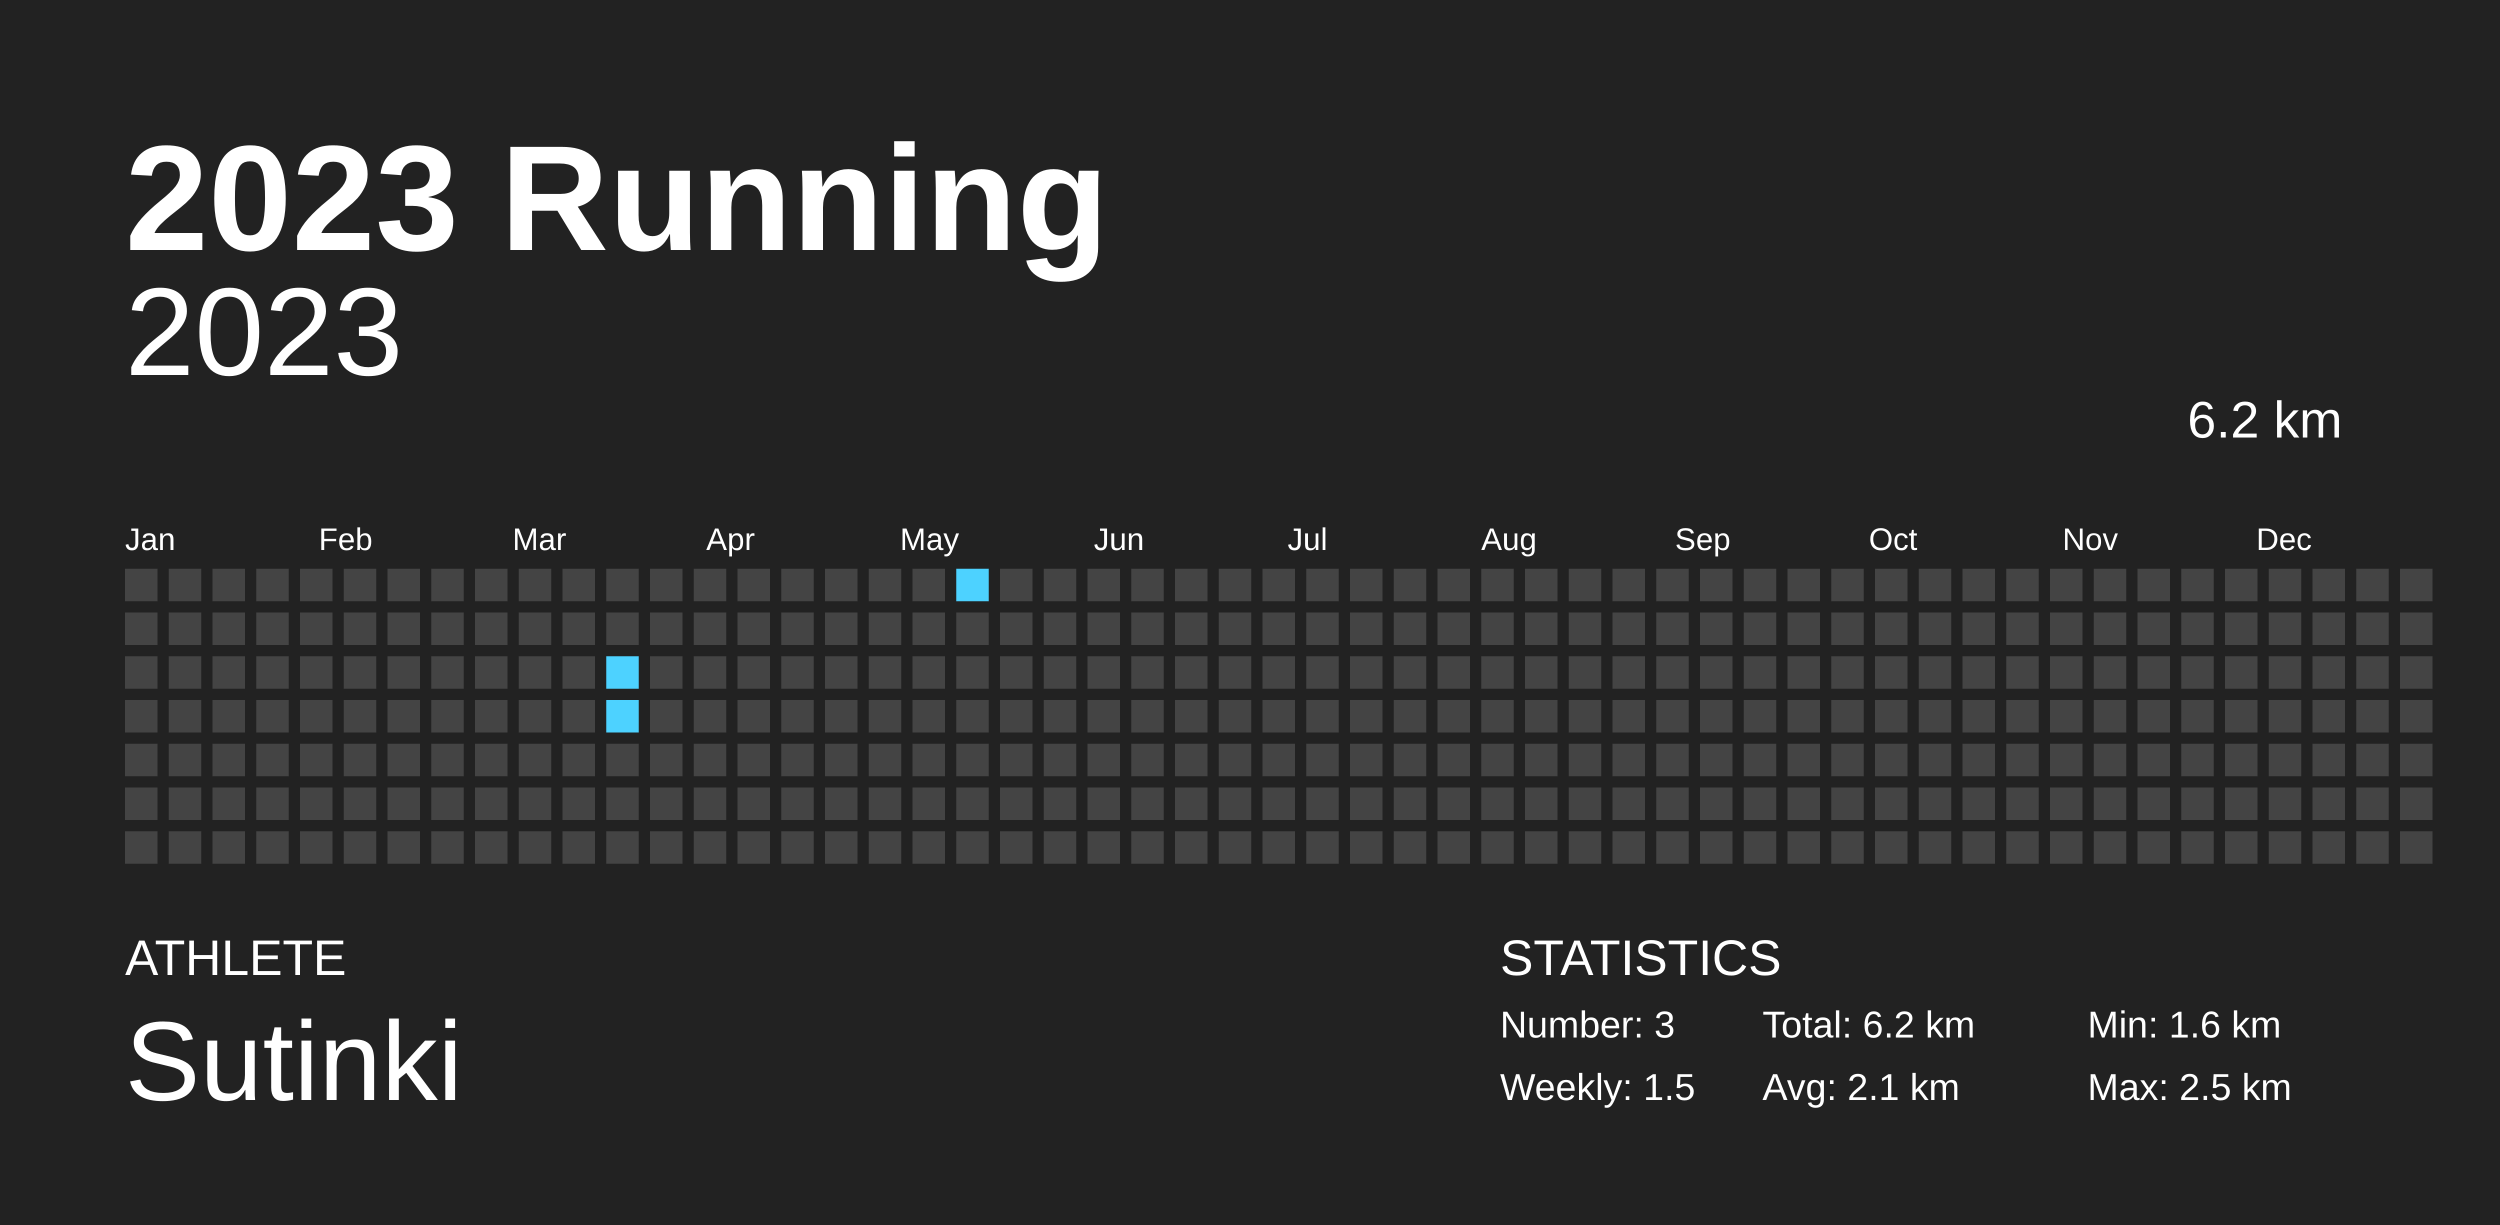
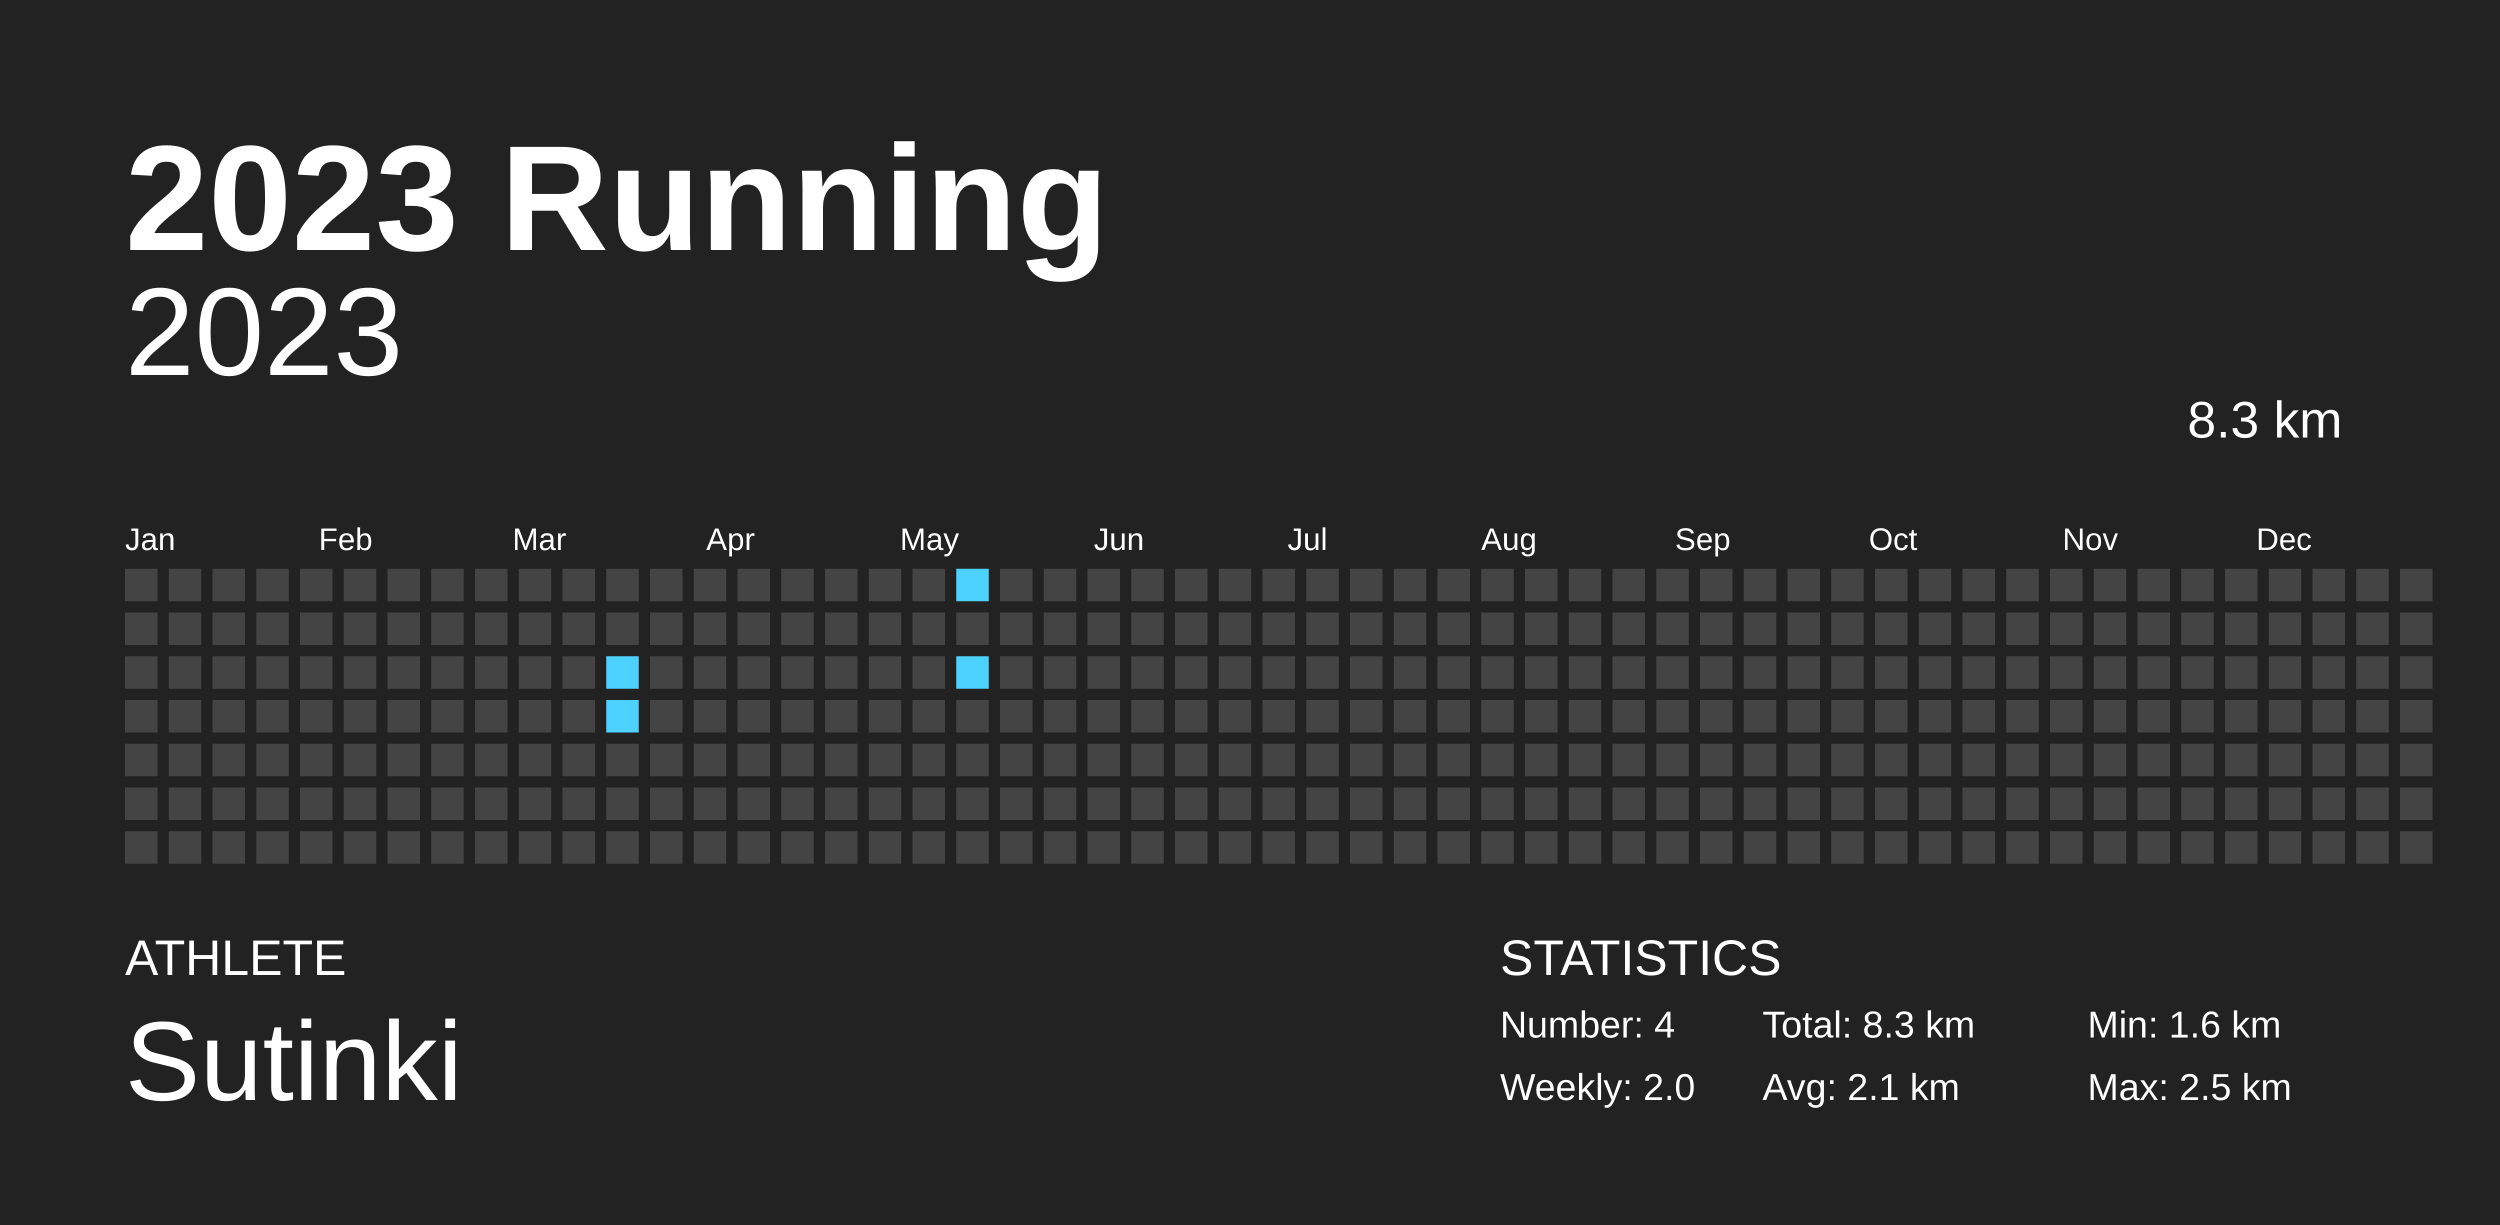
<svg xmlns="http://www.w3.org/2000/svg" baseProfile="full" height="98mm" version="1.1" viewBox="0,0,200,98" width="200mm">
  <defs />
  <rect fill="#222222" height="98" width="200" x="0" y="0" />
  <text fill="#FFFFFF" style="font-size:12px; font-family:Arial; font-weight:bold;" x="10" y="20">2023 Running</text>
  <text fill="#FFFFFF" style="font-size:4px; font-family:Arial" x="10" y="78">ATHLETE</text>
  <text fill="#FFFFFF" style="font-size:9px; font-family:Arial" x="10" y="88">Sutinki</text>
  <text fill="#FFFFFF" style="font-size:4px; font-family:Arial" x="120" y="78">STATISTICS</text>
-   <text fill="#FFFFFF" style="font-size:3px; font-family:Arial" x="120" y="83">Number: 3</text>
-   <text fill="#FFFFFF" style="font-size:3px; font-family:Arial" x="120" y="88">Weekly: 1.5</text>
-   <text fill="#FFFFFF" style="font-size:3px; font-family:Arial" x="141" y="83">Total: 6.2 km</text>
+   <text fill="#FFFFFF" style="font-size:3px; font-family:Arial" x="120" y="83">Number: 4</text>
+   <text fill="#FFFFFF" style="font-size:3px; font-family:Arial" x="120" y="88">Weekly: 2.0</text>
+   <text fill="#FFFFFF" style="font-size:3px; font-family:Arial" x="141" y="83">Total: 8.3 km</text>
  <text fill="#FFFFFF" style="font-size:3px; font-family:Arial" x="141" y="88">Avg: 2.1 km</text>
  <text fill="#FFFFFF" style="font-size:3px; font-family:Arial" x="167" y="83">Min: 1.6 km</text>
  <text fill="#FFFFFF" style="font-size:3px; font-family:Arial" x="167" y="88">Max: 2.5 km</text>
  <text alignment-baseline="hanging" fill="#FFFFFF" style="font-size:10.0px; font-family:Arial;" x="10" y="30">2023</text>
-   <text alignment-baseline="hanging" fill="#FFFFFF" style="font-size:4.125px; font-family:Arial;" x="175" y="35">6.2 km</text>
+   <text alignment-baseline="hanging" fill="#FFFFFF" style="font-size:4.125px; font-family:Arial;" x="175" y="35">8.3 km</text>
  <text fill="#FFFFFF" style="font-size:2.5px; font-family:Arial" x="10.0" y="44">Jan</text>
  <text fill="#FFFFFF" style="font-size:2.5px; font-family:Arial" x="25.5" y="44">Feb</text>
  <text fill="#FFFFFF" style="font-size:2.5px; font-family:Arial" x="41.0" y="44">Mar</text>
  <text fill="#FFFFFF" style="font-size:2.5px; font-family:Arial" x="56.5" y="44">Apr</text>
  <text fill="#FFFFFF" style="font-size:2.5px; font-family:Arial" x="72.0" y="44">May</text>
  <text fill="#FFFFFF" style="font-size:2.5px; font-family:Arial" x="87.5" y="44">Jun</text>
  <text fill="#FFFFFF" style="font-size:2.5px; font-family:Arial" x="103.0" y="44">Jul</text>
  <text fill="#FFFFFF" style="font-size:2.5px; font-family:Arial" x="118.5" y="44">Aug</text>
  <text fill="#FFFFFF" style="font-size:2.5px; font-family:Arial" x="134.0" y="44">Sep</text>
  <text fill="#FFFFFF" style="font-size:2.5px; font-family:Arial" x="149.5" y="44">Oct</text>
  <text fill="#FFFFFF" style="font-size:2.5px; font-family:Arial" x="165.0" y="44">Nov</text>
  <text fill="#FFFFFF" style="font-size:2.5px; font-family:Arial" x="180.5" y="44">Dec</text>
  <rect fill="#444444" height="2.6" width="2.6" x="10.0" y="45.5" />
  <rect fill="#444444" height="2.6" width="2.6" x="10.0" y="49.0" />
  <rect fill="#444444" height="2.6" width="2.6" x="10.0" y="52.5" />
  <rect fill="#444444" height="2.6" width="2.6" x="10.0" y="56.0" />
  <rect fill="#444444" height="2.6" width="2.6" x="10.0" y="59.5" />
  <rect fill="#444444" height="2.6" width="2.6" x="10.0" y="63.0" />
  <rect fill="#444444" height="2.6" width="2.6" x="10.0" y="66.5" />
  <rect fill="#444444" height="2.6" width="2.6" x="13.5" y="45.5" />
  <rect fill="#444444" height="2.6" width="2.6" x="13.5" y="49.0" />
  <rect fill="#444444" height="2.6" width="2.6" x="13.5" y="52.5" />
  <rect fill="#444444" height="2.6" width="2.6" x="13.5" y="56.0" />
  <rect fill="#444444" height="2.6" width="2.6" x="13.5" y="59.5" />
  <rect fill="#444444" height="2.6" width="2.6" x="13.5" y="63.0" />
  <rect fill="#444444" height="2.6" width="2.6" x="13.5" y="66.5" />
  <rect fill="#444444" height="2.6" width="2.6" x="17.0" y="45.5" />
  <rect fill="#444444" height="2.6" width="2.6" x="17.0" y="49.0" />
  <rect fill="#444444" height="2.6" width="2.6" x="17.0" y="52.5" />
  <rect fill="#444444" height="2.6" width="2.6" x="17.0" y="56.0" />
  <rect fill="#444444" height="2.6" width="2.6" x="17.0" y="59.5" />
  <rect fill="#444444" height="2.6" width="2.6" x="17.0" y="63.0" />
  <rect fill="#444444" height="2.6" width="2.6" x="17.0" y="66.5" />
  <rect fill="#444444" height="2.6" width="2.6" x="20.5" y="45.5" />
  <rect fill="#444444" height="2.6" width="2.6" x="20.5" y="49.0" />
  <rect fill="#444444" height="2.6" width="2.6" x="20.5" y="52.5" />
  <rect fill="#444444" height="2.6" width="2.6" x="20.5" y="56.0" />
  <rect fill="#444444" height="2.6" width="2.6" x="20.5" y="59.5" />
  <rect fill="#444444" height="2.6" width="2.6" x="20.5" y="63.0" />
  <rect fill="#444444" height="2.6" width="2.6" x="20.5" y="66.5" />
  <rect fill="#444444" height="2.6" width="2.6" x="24.0" y="45.5" />
  <rect fill="#444444" height="2.6" width="2.6" x="24.0" y="49.0" />
  <rect fill="#444444" height="2.6" width="2.6" x="24.0" y="52.5" />
  <rect fill="#444444" height="2.6" width="2.6" x="24.0" y="56.0" />
  <rect fill="#444444" height="2.6" width="2.6" x="24.0" y="59.5" />
  <rect fill="#444444" height="2.6" width="2.6" x="24.0" y="63.0" />
  <rect fill="#444444" height="2.6" width="2.6" x="24.0" y="66.5" />
  <rect fill="#444444" height="2.6" width="2.6" x="27.5" y="45.5" />
  <rect fill="#444444" height="2.6" width="2.6" x="27.5" y="49.0" />
  <rect fill="#444444" height="2.6" width="2.6" x="27.5" y="52.5" />
  <rect fill="#444444" height="2.6" width="2.6" x="27.5" y="56.0" />
  <rect fill="#444444" height="2.6" width="2.6" x="27.5" y="59.5" />
  <rect fill="#444444" height="2.6" width="2.6" x="27.5" y="63.0" />
  <rect fill="#444444" height="2.6" width="2.6" x="27.5" y="66.5" />
  <rect fill="#444444" height="2.6" width="2.6" x="31.0" y="45.5" />
  <rect fill="#444444" height="2.6" width="2.6" x="31.0" y="49.0" />
  <rect fill="#444444" height="2.6" width="2.6" x="31.0" y="52.5" />
  <rect fill="#444444" height="2.6" width="2.6" x="31.0" y="56.0" />
  <rect fill="#444444" height="2.6" width="2.6" x="31.0" y="59.5" />
  <rect fill="#444444" height="2.6" width="2.6" x="31.0" y="63.0" />
  <rect fill="#444444" height="2.6" width="2.6" x="31.0" y="66.5" />
  <rect fill="#444444" height="2.6" width="2.6" x="34.5" y="45.5" />
  <rect fill="#444444" height="2.6" width="2.6" x="34.5" y="49.0" />
  <rect fill="#444444" height="2.6" width="2.6" x="34.5" y="52.5" />
  <rect fill="#444444" height="2.6" width="2.6" x="34.5" y="56.0" />
  <rect fill="#444444" height="2.6" width="2.6" x="34.5" y="59.5" />
  <rect fill="#444444" height="2.6" width="2.6" x="34.5" y="63.0" />
  <rect fill="#444444" height="2.6" width="2.6" x="34.5" y="66.5" />
  <rect fill="#444444" height="2.6" width="2.6" x="38.0" y="45.5" />
  <rect fill="#444444" height="2.6" width="2.6" x="38.0" y="49.0" />
  <rect fill="#444444" height="2.6" width="2.6" x="38.0" y="52.5" />
  <rect fill="#444444" height="2.6" width="2.6" x="38.0" y="56.0" />
  <rect fill="#444444" height="2.6" width="2.6" x="38.0" y="59.5" />
  <rect fill="#444444" height="2.6" width="2.6" x="38.0" y="63.0" />
  <rect fill="#444444" height="2.6" width="2.6" x="38.0" y="66.5" />
  <rect fill="#444444" height="2.6" width="2.6" x="41.5" y="45.5" />
  <rect fill="#444444" height="2.6" width="2.6" x="41.5" y="49.0" />
  <rect fill="#444444" height="2.6" width="2.6" x="41.5" y="52.5" />
  <rect fill="#444444" height="2.6" width="2.6" x="41.5" y="56.0" />
  <rect fill="#444444" height="2.6" width="2.6" x="41.5" y="59.5" />
  <rect fill="#444444" height="2.6" width="2.6" x="41.5" y="63.0" />
  <rect fill="#444444" height="2.6" width="2.6" x="41.5" y="66.5" />
  <rect fill="#444444" height="2.6" width="2.6" x="45.0" y="45.5" />
  <rect fill="#444444" height="2.6" width="2.6" x="45.0" y="49.0" />
  <rect fill="#444444" height="2.6" width="2.6" x="45.0" y="52.5" />
  <rect fill="#444444" height="2.6" width="2.6" x="45.0" y="56.0" />
  <rect fill="#444444" height="2.6" width="2.6" x="45.0" y="59.5" />
  <rect fill="#444444" height="2.6" width="2.6" x="45.0" y="63.0" />
  <rect fill="#444444" height="2.6" width="2.6" x="45.0" y="66.5" />
  <rect fill="#444444" height="2.6" width="2.6" x="48.5" y="45.5" />
  <rect fill="#444444" height="2.6" width="2.6" x="48.5" y="49.0" />
  <rect fill="#4dd2ff" height="2.6" width="2.6" x="48.5" y="52.5" />
  <rect fill="#4dd2ff" height="2.6" width="2.6" x="48.5" y="56.0" />
  <rect fill="#444444" height="2.6" width="2.6" x="48.5" y="59.5" />
  <rect fill="#444444" height="2.6" width="2.6" x="48.5" y="63.0" />
  <rect fill="#444444" height="2.6" width="2.6" x="48.5" y="66.5" />
  <rect fill="#444444" height="2.6" width="2.6" x="52.0" y="45.5" />
  <rect fill="#444444" height="2.6" width="2.6" x="52.0" y="49.0" />
  <rect fill="#444444" height="2.6" width="2.6" x="52.0" y="52.5" />
  <rect fill="#444444" height="2.6" width="2.6" x="52.0" y="56.0" />
  <rect fill="#444444" height="2.6" width="2.6" x="52.0" y="59.5" />
  <rect fill="#444444" height="2.6" width="2.6" x="52.0" y="63.0" />
  <rect fill="#444444" height="2.6" width="2.6" x="52.0" y="66.5" />
  <rect fill="#444444" height="2.6" width="2.6" x="55.5" y="45.5" />
  <rect fill="#444444" height="2.6" width="2.6" x="55.5" y="49.0" />
  <rect fill="#444444" height="2.6" width="2.6" x="55.5" y="52.5" />
  <rect fill="#444444" height="2.6" width="2.6" x="55.5" y="56.0" />
  <rect fill="#444444" height="2.6" width="2.6" x="55.5" y="59.5" />
  <rect fill="#444444" height="2.6" width="2.6" x="55.5" y="63.0" />
  <rect fill="#444444" height="2.6" width="2.6" x="55.5" y="66.5" />
  <rect fill="#444444" height="2.6" width="2.6" x="59.0" y="45.5" />
  <rect fill="#444444" height="2.6" width="2.6" x="59.0" y="49.0" />
  <rect fill="#444444" height="2.6" width="2.6" x="59.0" y="52.5" />
  <rect fill="#444444" height="2.6" width="2.6" x="59.0" y="56.0" />
  <rect fill="#444444" height="2.6" width="2.6" x="59.0" y="59.5" />
  <rect fill="#444444" height="2.6" width="2.6" x="59.0" y="63.0" />
  <rect fill="#444444" height="2.6" width="2.6" x="59.0" y="66.5" />
  <rect fill="#444444" height="2.6" width="2.6" x="62.5" y="45.5" />
  <rect fill="#444444" height="2.6" width="2.6" x="62.5" y="49.0" />
  <rect fill="#444444" height="2.6" width="2.6" x="62.5" y="52.5" />
  <rect fill="#444444" height="2.6" width="2.6" x="62.5" y="56.0" />
  <rect fill="#444444" height="2.6" width="2.6" x="62.5" y="59.5" />
  <rect fill="#444444" height="2.6" width="2.6" x="62.5" y="63.0" />
  <rect fill="#444444" height="2.6" width="2.6" x="62.5" y="66.5" />
  <rect fill="#444444" height="2.6" width="2.6" x="66.0" y="45.5" />
  <rect fill="#444444" height="2.6" width="2.6" x="66.0" y="49.0" />
  <rect fill="#444444" height="2.6" width="2.6" x="66.0" y="52.5" />
  <rect fill="#444444" height="2.6" width="2.6" x="66.0" y="56.0" />
  <rect fill="#444444" height="2.6" width="2.6" x="66.0" y="59.5" />
  <rect fill="#444444" height="2.6" width="2.6" x="66.0" y="63.0" />
  <rect fill="#444444" height="2.6" width="2.6" x="66.0" y="66.5" />
  <rect fill="#444444" height="2.6" width="2.6" x="69.5" y="45.5" />
  <rect fill="#444444" height="2.6" width="2.6" x="69.5" y="49.0" />
  <rect fill="#444444" height="2.6" width="2.6" x="69.5" y="52.5" />
  <rect fill="#444444" height="2.6" width="2.6" x="69.5" y="56.0" />
  <rect fill="#444444" height="2.6" width="2.6" x="69.5" y="59.5" />
  <rect fill="#444444" height="2.6" width="2.6" x="69.5" y="63.0" />
  <rect fill="#444444" height="2.6" width="2.6" x="69.5" y="66.5" />
  <rect fill="#444444" height="2.6" width="2.6" x="73.0" y="45.5" />
  <rect fill="#444444" height="2.6" width="2.6" x="73.0" y="49.0" />
  <rect fill="#444444" height="2.6" width="2.6" x="73.0" y="52.5" />
  <rect fill="#444444" height="2.6" width="2.6" x="73.0" y="56.0" />
  <rect fill="#444444" height="2.6" width="2.6" x="73.0" y="59.5" />
  <rect fill="#444444" height="2.6" width="2.6" x="73.0" y="63.0" />
  <rect fill="#444444" height="2.6" width="2.6" x="73.0" y="66.5" />
  <rect fill="#4dd2ff" height="2.6" width="2.6" x="76.5" y="45.5" />
  <rect fill="#444444" height="2.6" width="2.6" x="76.5" y="49.0" />
-   <rect fill="#444444" height="2.6" width="2.6" x="76.5" y="52.5" />
+   <rect fill="#4dd2ff" height="2.6" width="2.6" x="76.5" y="52.5" />
  <rect fill="#444444" height="2.6" width="2.6" x="76.5" y="56.0" />
  <rect fill="#444444" height="2.6" width="2.6" x="76.5" y="59.5" />
  <rect fill="#444444" height="2.6" width="2.6" x="76.5" y="63.0" />
  <rect fill="#444444" height="2.6" width="2.6" x="76.5" y="66.5" />
  <rect fill="#444444" height="2.6" width="2.6" x="80.0" y="45.5" />
  <rect fill="#444444" height="2.6" width="2.6" x="80.0" y="49.0" />
  <rect fill="#444444" height="2.6" width="2.6" x="80.0" y="52.5" />
  <rect fill="#444444" height="2.6" width="2.6" x="80.0" y="56.0" />
  <rect fill="#444444" height="2.6" width="2.6" x="80.0" y="59.5" />
  <rect fill="#444444" height="2.6" width="2.6" x="80.0" y="63.0" />
  <rect fill="#444444" height="2.6" width="2.6" x="80.0" y="66.5" />
  <rect fill="#444444" height="2.6" width="2.6" x="83.5" y="45.5" />
  <rect fill="#444444" height="2.6" width="2.6" x="83.5" y="49.0" />
  <rect fill="#444444" height="2.6" width="2.6" x="83.5" y="52.5" />
  <rect fill="#444444" height="2.6" width="2.6" x="83.5" y="56.0" />
  <rect fill="#444444" height="2.6" width="2.6" x="83.5" y="59.5" />
  <rect fill="#444444" height="2.6" width="2.6" x="83.5" y="63.0" />
  <rect fill="#444444" height="2.6" width="2.6" x="83.5" y="66.5" />
  <rect fill="#444444" height="2.6" width="2.6" x="87.0" y="45.5" />
  <rect fill="#444444" height="2.6" width="2.6" x="87.0" y="49.0" />
  <rect fill="#444444" height="2.6" width="2.6" x="87.0" y="52.5" />
  <rect fill="#444444" height="2.6" width="2.6" x="87.0" y="56.0" />
  <rect fill="#444444" height="2.6" width="2.6" x="87.0" y="59.5" />
  <rect fill="#444444" height="2.6" width="2.6" x="87.0" y="63.0" />
  <rect fill="#444444" height="2.6" width="2.6" x="87.0" y="66.5" />
  <rect fill="#444444" height="2.6" width="2.6" x="90.5" y="45.5" />
  <rect fill="#444444" height="2.6" width="2.6" x="90.5" y="49.0" />
  <rect fill="#444444" height="2.6" width="2.6" x="90.5" y="52.5" />
  <rect fill="#444444" height="2.6" width="2.6" x="90.5" y="56.0" />
  <rect fill="#444444" height="2.6" width="2.6" x="90.5" y="59.5" />
  <rect fill="#444444" height="2.6" width="2.6" x="90.5" y="63.0" />
  <rect fill="#444444" height="2.6" width="2.6" x="90.5" y="66.5" />
  <rect fill="#444444" height="2.6" width="2.6" x="94.0" y="45.5" />
  <rect fill="#444444" height="2.6" width="2.6" x="94.0" y="49.0" />
  <rect fill="#444444" height="2.6" width="2.6" x="94.0" y="52.5" />
  <rect fill="#444444" height="2.6" width="2.6" x="94.0" y="56.0" />
  <rect fill="#444444" height="2.6" width="2.6" x="94.0" y="59.5" />
  <rect fill="#444444" height="2.6" width="2.6" x="94.0" y="63.0" />
  <rect fill="#444444" height="2.6" width="2.6" x="94.0" y="66.5" />
  <rect fill="#444444" height="2.6" width="2.6" x="97.5" y="45.5" />
  <rect fill="#444444" height="2.6" width="2.6" x="97.5" y="49.0" />
  <rect fill="#444444" height="2.6" width="2.6" x="97.5" y="52.5" />
  <rect fill="#444444" height="2.6" width="2.6" x="97.5" y="56.0" />
  <rect fill="#444444" height="2.6" width="2.6" x="97.5" y="59.5" />
  <rect fill="#444444" height="2.6" width="2.6" x="97.5" y="63.0" />
  <rect fill="#444444" height="2.6" width="2.6" x="97.5" y="66.5" />
  <rect fill="#444444" height="2.6" width="2.6" x="101.0" y="45.5" />
  <rect fill="#444444" height="2.6" width="2.6" x="101.0" y="49.0" />
  <rect fill="#444444" height="2.6" width="2.6" x="101.0" y="52.5" />
  <rect fill="#444444" height="2.6" width="2.6" x="101.0" y="56.0" />
  <rect fill="#444444" height="2.6" width="2.6" x="101.0" y="59.5" />
  <rect fill="#444444" height="2.6" width="2.6" x="101.0" y="63.0" />
  <rect fill="#444444" height="2.6" width="2.6" x="101.0" y="66.5" />
  <rect fill="#444444" height="2.6" width="2.6" x="104.5" y="45.5" />
  <rect fill="#444444" height="2.6" width="2.6" x="104.5" y="49.0" />
  <rect fill="#444444" height="2.6" width="2.6" x="104.5" y="52.5" />
  <rect fill="#444444" height="2.6" width="2.6" x="104.5" y="56.0" />
  <rect fill="#444444" height="2.6" width="2.6" x="104.5" y="59.5" />
  <rect fill="#444444" height="2.6" width="2.6" x="104.5" y="63.0" />
  <rect fill="#444444" height="2.6" width="2.6" x="104.5" y="66.5" />
  <rect fill="#444444" height="2.6" width="2.6" x="108.0" y="45.5" />
  <rect fill="#444444" height="2.6" width="2.6" x="108.0" y="49.0" />
  <rect fill="#444444" height="2.6" width="2.6" x="108.0" y="52.5" />
  <rect fill="#444444" height="2.6" width="2.6" x="108.0" y="56.0" />
  <rect fill="#444444" height="2.6" width="2.6" x="108.0" y="59.5" />
  <rect fill="#444444" height="2.6" width="2.6" x="108.0" y="63.0" />
  <rect fill="#444444" height="2.6" width="2.6" x="108.0" y="66.5" />
  <rect fill="#444444" height="2.6" width="2.6" x="111.5" y="45.5" />
  <rect fill="#444444" height="2.6" width="2.6" x="111.5" y="49.0" />
  <rect fill="#444444" height="2.6" width="2.6" x="111.5" y="52.5" />
  <rect fill="#444444" height="2.6" width="2.6" x="111.5" y="56.0" />
  <rect fill="#444444" height="2.6" width="2.6" x="111.5" y="59.5" />
  <rect fill="#444444" height="2.6" width="2.6" x="111.5" y="63.0" />
  <rect fill="#444444" height="2.6" width="2.6" x="111.5" y="66.5" />
  <rect fill="#444444" height="2.6" width="2.6" x="115.0" y="45.5" />
  <rect fill="#444444" height="2.6" width="2.6" x="115.0" y="49.0" />
  <rect fill="#444444" height="2.6" width="2.6" x="115.0" y="52.5" />
  <rect fill="#444444" height="2.6" width="2.6" x="115.0" y="56.0" />
  <rect fill="#444444" height="2.6" width="2.6" x="115.0" y="59.5" />
  <rect fill="#444444" height="2.6" width="2.6" x="115.0" y="63.0" />
  <rect fill="#444444" height="2.6" width="2.6" x="115.0" y="66.5" />
  <rect fill="#444444" height="2.6" width="2.6" x="118.5" y="45.5" />
  <rect fill="#444444" height="2.6" width="2.6" x="118.5" y="49.0" />
  <rect fill="#444444" height="2.6" width="2.6" x="118.5" y="52.5" />
  <rect fill="#444444" height="2.6" width="2.6" x="118.5" y="56.0" />
  <rect fill="#444444" height="2.6" width="2.6" x="118.5" y="59.5" />
  <rect fill="#444444" height="2.6" width="2.6" x="118.5" y="63.0" />
  <rect fill="#444444" height="2.6" width="2.6" x="118.5" y="66.5" />
  <rect fill="#444444" height="2.6" width="2.6" x="122.0" y="45.5" />
  <rect fill="#444444" height="2.6" width="2.6" x="122.0" y="49.0" />
  <rect fill="#444444" height="2.6" width="2.6" x="122.0" y="52.5" />
  <rect fill="#444444" height="2.6" width="2.6" x="122.0" y="56.0" />
  <rect fill="#444444" height="2.6" width="2.6" x="122.0" y="59.5" />
  <rect fill="#444444" height="2.6" width="2.6" x="122.0" y="63.0" />
  <rect fill="#444444" height="2.6" width="2.6" x="122.0" y="66.5" />
  <rect fill="#444444" height="2.6" width="2.6" x="125.5" y="45.5" />
  <rect fill="#444444" height="2.6" width="2.6" x="125.5" y="49.0" />
  <rect fill="#444444" height="2.6" width="2.6" x="125.5" y="52.5" />
  <rect fill="#444444" height="2.6" width="2.6" x="125.5" y="56.0" />
  <rect fill="#444444" height="2.6" width="2.6" x="125.5" y="59.5" />
  <rect fill="#444444" height="2.6" width="2.6" x="125.5" y="63.0" />
  <rect fill="#444444" height="2.6" width="2.6" x="125.5" y="66.5" />
  <rect fill="#444444" height="2.6" width="2.6" x="129.0" y="45.5" />
  <rect fill="#444444" height="2.6" width="2.6" x="129.0" y="49.0" />
  <rect fill="#444444" height="2.6" width="2.6" x="129.0" y="52.5" />
  <rect fill="#444444" height="2.6" width="2.6" x="129.0" y="56.0" />
  <rect fill="#444444" height="2.6" width="2.6" x="129.0" y="59.5" />
  <rect fill="#444444" height="2.6" width="2.6" x="129.0" y="63.0" />
  <rect fill="#444444" height="2.6" width="2.6" x="129.0" y="66.5" />
  <rect fill="#444444" height="2.6" width="2.6" x="132.5" y="45.5" />
  <rect fill="#444444" height="2.6" width="2.6" x="132.5" y="49.0" />
  <rect fill="#444444" height="2.6" width="2.6" x="132.5" y="52.5" />
  <rect fill="#444444" height="2.6" width="2.6" x="132.5" y="56.0" />
  <rect fill="#444444" height="2.6" width="2.6" x="132.5" y="59.5" />
  <rect fill="#444444" height="2.6" width="2.6" x="132.5" y="63.0" />
  <rect fill="#444444" height="2.6" width="2.6" x="132.5" y="66.5" />
  <rect fill="#444444" height="2.6" width="2.6" x="136.0" y="45.5" />
  <rect fill="#444444" height="2.6" width="2.6" x="136.0" y="49.0" />
  <rect fill="#444444" height="2.6" width="2.6" x="136.0" y="52.5" />
  <rect fill="#444444" height="2.6" width="2.6" x="136.0" y="56.0" />
  <rect fill="#444444" height="2.6" width="2.6" x="136.0" y="59.5" />
  <rect fill="#444444" height="2.6" width="2.6" x="136.0" y="63.0" />
  <rect fill="#444444" height="2.6" width="2.6" x="136.0" y="66.5" />
  <rect fill="#444444" height="2.6" width="2.6" x="139.5" y="45.5" />
  <rect fill="#444444" height="2.6" width="2.6" x="139.5" y="49.0" />
  <rect fill="#444444" height="2.6" width="2.6" x="139.5" y="52.5" />
  <rect fill="#444444" height="2.6" width="2.6" x="139.5" y="56.0" />
  <rect fill="#444444" height="2.6" width="2.6" x="139.5" y="59.5" />
  <rect fill="#444444" height="2.6" width="2.6" x="139.5" y="63.0" />
  <rect fill="#444444" height="2.6" width="2.6" x="139.5" y="66.5" />
  <rect fill="#444444" height="2.6" width="2.6" x="143.0" y="45.5" />
  <rect fill="#444444" height="2.6" width="2.6" x="143.0" y="49.0" />
  <rect fill="#444444" height="2.6" width="2.6" x="143.0" y="52.5" />
  <rect fill="#444444" height="2.6" width="2.6" x="143.0" y="56.0" />
  <rect fill="#444444" height="2.6" width="2.6" x="143.0" y="59.5" />
  <rect fill="#444444" height="2.6" width="2.6" x="143.0" y="63.0" />
  <rect fill="#444444" height="2.6" width="2.6" x="143.0" y="66.5" />
  <rect fill="#444444" height="2.6" width="2.6" x="146.5" y="45.5" />
  <rect fill="#444444" height="2.6" width="2.6" x="146.5" y="49.0" />
  <rect fill="#444444" height="2.6" width="2.6" x="146.5" y="52.5" />
  <rect fill="#444444" height="2.6" width="2.6" x="146.5" y="56.0" />
  <rect fill="#444444" height="2.6" width="2.6" x="146.5" y="59.5" />
  <rect fill="#444444" height="2.6" width="2.6" x="146.5" y="63.0" />
  <rect fill="#444444" height="2.6" width="2.6" x="146.5" y="66.5" />
  <rect fill="#444444" height="2.6" width="2.6" x="150.0" y="45.5" />
  <rect fill="#444444" height="2.6" width="2.6" x="150.0" y="49.0" />
  <rect fill="#444444" height="2.6" width="2.6" x="150.0" y="52.5" />
  <rect fill="#444444" height="2.6" width="2.6" x="150.0" y="56.0" />
  <rect fill="#444444" height="2.6" width="2.6" x="150.0" y="59.5" />
  <rect fill="#444444" height="2.6" width="2.6" x="150.0" y="63.0" />
  <rect fill="#444444" height="2.6" width="2.6" x="150.0" y="66.5" />
  <rect fill="#444444" height="2.6" width="2.6" x="153.5" y="45.5" />
  <rect fill="#444444" height="2.6" width="2.6" x="153.5" y="49.0" />
  <rect fill="#444444" height="2.6" width="2.6" x="153.5" y="52.5" />
  <rect fill="#444444" height="2.6" width="2.6" x="153.5" y="56.0" />
  <rect fill="#444444" height="2.6" width="2.6" x="153.5" y="59.5" />
  <rect fill="#444444" height="2.6" width="2.6" x="153.5" y="63.0" />
  <rect fill="#444444" height="2.6" width="2.6" x="153.5" y="66.5" />
  <rect fill="#444444" height="2.6" width="2.6" x="157.0" y="45.5" />
  <rect fill="#444444" height="2.6" width="2.6" x="157.0" y="49.0" />
  <rect fill="#444444" height="2.6" width="2.6" x="157.0" y="52.5" />
  <rect fill="#444444" height="2.6" width="2.6" x="157.0" y="56.0" />
  <rect fill="#444444" height="2.6" width="2.6" x="157.0" y="59.5" />
  <rect fill="#444444" height="2.6" width="2.6" x="157.0" y="63.0" />
  <rect fill="#444444" height="2.6" width="2.6" x="157.0" y="66.5" />
  <rect fill="#444444" height="2.6" width="2.6" x="160.5" y="45.5" />
  <rect fill="#444444" height="2.6" width="2.6" x="160.5" y="49.0" />
  <rect fill="#444444" height="2.6" width="2.6" x="160.5" y="52.5" />
  <rect fill="#444444" height="2.6" width="2.6" x="160.5" y="56.0" />
  <rect fill="#444444" height="2.6" width="2.6" x="160.5" y="59.5" />
  <rect fill="#444444" height="2.6" width="2.6" x="160.5" y="63.0" />
  <rect fill="#444444" height="2.6" width="2.6" x="160.5" y="66.5" />
  <rect fill="#444444" height="2.6" width="2.6" x="164.0" y="45.5" />
  <rect fill="#444444" height="2.6" width="2.6" x="164.0" y="49.0" />
  <rect fill="#444444" height="2.6" width="2.6" x="164.0" y="52.5" />
  <rect fill="#444444" height="2.6" width="2.6" x="164.0" y="56.0" />
  <rect fill="#444444" height="2.6" width="2.6" x="164.0" y="59.5" />
  <rect fill="#444444" height="2.6" width="2.6" x="164.0" y="63.0" />
  <rect fill="#444444" height="2.6" width="2.6" x="164.0" y="66.5" />
  <rect fill="#444444" height="2.6" width="2.6" x="167.5" y="45.5" />
  <rect fill="#444444" height="2.6" width="2.6" x="167.5" y="49.0" />
  <rect fill="#444444" height="2.6" width="2.6" x="167.5" y="52.5" />
  <rect fill="#444444" height="2.6" width="2.6" x="167.5" y="56.0" />
  <rect fill="#444444" height="2.6" width="2.6" x="167.5" y="59.5" />
  <rect fill="#444444" height="2.6" width="2.6" x="167.5" y="63.0" />
  <rect fill="#444444" height="2.6" width="2.6" x="167.5" y="66.5" />
  <rect fill="#444444" height="2.6" width="2.6" x="171.0" y="45.5" />
  <rect fill="#444444" height="2.6" width="2.6" x="171.0" y="49.0" />
  <rect fill="#444444" height="2.6" width="2.6" x="171.0" y="52.5" />
  <rect fill="#444444" height="2.6" width="2.6" x="171.0" y="56.0" />
  <rect fill="#444444" height="2.6" width="2.6" x="171.0" y="59.5" />
  <rect fill="#444444" height="2.6" width="2.6" x="171.0" y="63.0" />
  <rect fill="#444444" height="2.6" width="2.6" x="171.0" y="66.5" />
  <rect fill="#444444" height="2.6" width="2.6" x="174.5" y="45.5" />
  <rect fill="#444444" height="2.6" width="2.6" x="174.5" y="49.0" />
  <rect fill="#444444" height="2.6" width="2.6" x="174.5" y="52.5" />
  <rect fill="#444444" height="2.6" width="2.6" x="174.5" y="56.0" />
  <rect fill="#444444" height="2.6" width="2.6" x="174.5" y="59.5" />
  <rect fill="#444444" height="2.6" width="2.6" x="174.5" y="63.0" />
  <rect fill="#444444" height="2.6" width="2.6" x="174.5" y="66.5" />
  <rect fill="#444444" height="2.6" width="2.6" x="178.0" y="45.5" />
  <rect fill="#444444" height="2.6" width="2.6" x="178.0" y="49.0" />
  <rect fill="#444444" height="2.6" width="2.6" x="178.0" y="52.5" />
  <rect fill="#444444" height="2.6" width="2.6" x="178.0" y="56.0" />
  <rect fill="#444444" height="2.6" width="2.6" x="178.0" y="59.5" />
  <rect fill="#444444" height="2.6" width="2.6" x="178.0" y="63.0" />
  <rect fill="#444444" height="2.6" width="2.6" x="178.0" y="66.5" />
  <rect fill="#444444" height="2.6" width="2.6" x="181.5" y="45.5" />
  <rect fill="#444444" height="2.6" width="2.6" x="181.5" y="49.0" />
  <rect fill="#444444" height="2.6" width="2.6" x="181.5" y="52.5" />
  <rect fill="#444444" height="2.6" width="2.6" x="181.5" y="56.0" />
  <rect fill="#444444" height="2.6" width="2.6" x="181.5" y="59.5" />
  <rect fill="#444444" height="2.6" width="2.6" x="181.5" y="63.0" />
  <rect fill="#444444" height="2.6" width="2.6" x="181.5" y="66.5" />
  <rect fill="#444444" height="2.6" width="2.6" x="185.0" y="45.5" />
  <rect fill="#444444" height="2.6" width="2.6" x="185.0" y="49.0" />
  <rect fill="#444444" height="2.6" width="2.6" x="185.0" y="52.5" />
  <rect fill="#444444" height="2.6" width="2.6" x="185.0" y="56.0" />
  <rect fill="#444444" height="2.6" width="2.6" x="185.0" y="59.5" />
  <rect fill="#444444" height="2.6" width="2.6" x="185.0" y="63.0" />
  <rect fill="#444444" height="2.6" width="2.6" x="185.0" y="66.5" />
  <rect fill="#444444" height="2.6" width="2.6" x="188.5" y="45.5" />
  <rect fill="#444444" height="2.6" width="2.6" x="188.5" y="49.0" />
  <rect fill="#444444" height="2.6" width="2.6" x="188.5" y="52.5" />
  <rect fill="#444444" height="2.6" width="2.6" x="188.5" y="56.0" />
  <rect fill="#444444" height="2.6" width="2.6" x="188.5" y="59.5" />
  <rect fill="#444444" height="2.6" width="2.6" x="188.5" y="63.0" />
  <rect fill="#444444" height="2.6" width="2.6" x="188.5" y="66.5" />
  <rect fill="#444444" height="2.6" width="2.6" x="192.0" y="45.5" />
  <rect fill="#444444" height="2.6" width="2.6" x="192.0" y="49.0" />
  <rect fill="#444444" height="2.6" width="2.6" x="192.0" y="52.5" />
  <rect fill="#444444" height="2.6" width="2.6" x="192.0" y="56.0" />
  <rect fill="#444444" height="2.6" width="2.6" x="192.0" y="59.5" />
  <rect fill="#444444" height="2.6" width="2.6" x="192.0" y="63.0" />
  <rect fill="#444444" height="2.6" width="2.6" x="192.0" y="66.5" />
</svg>
